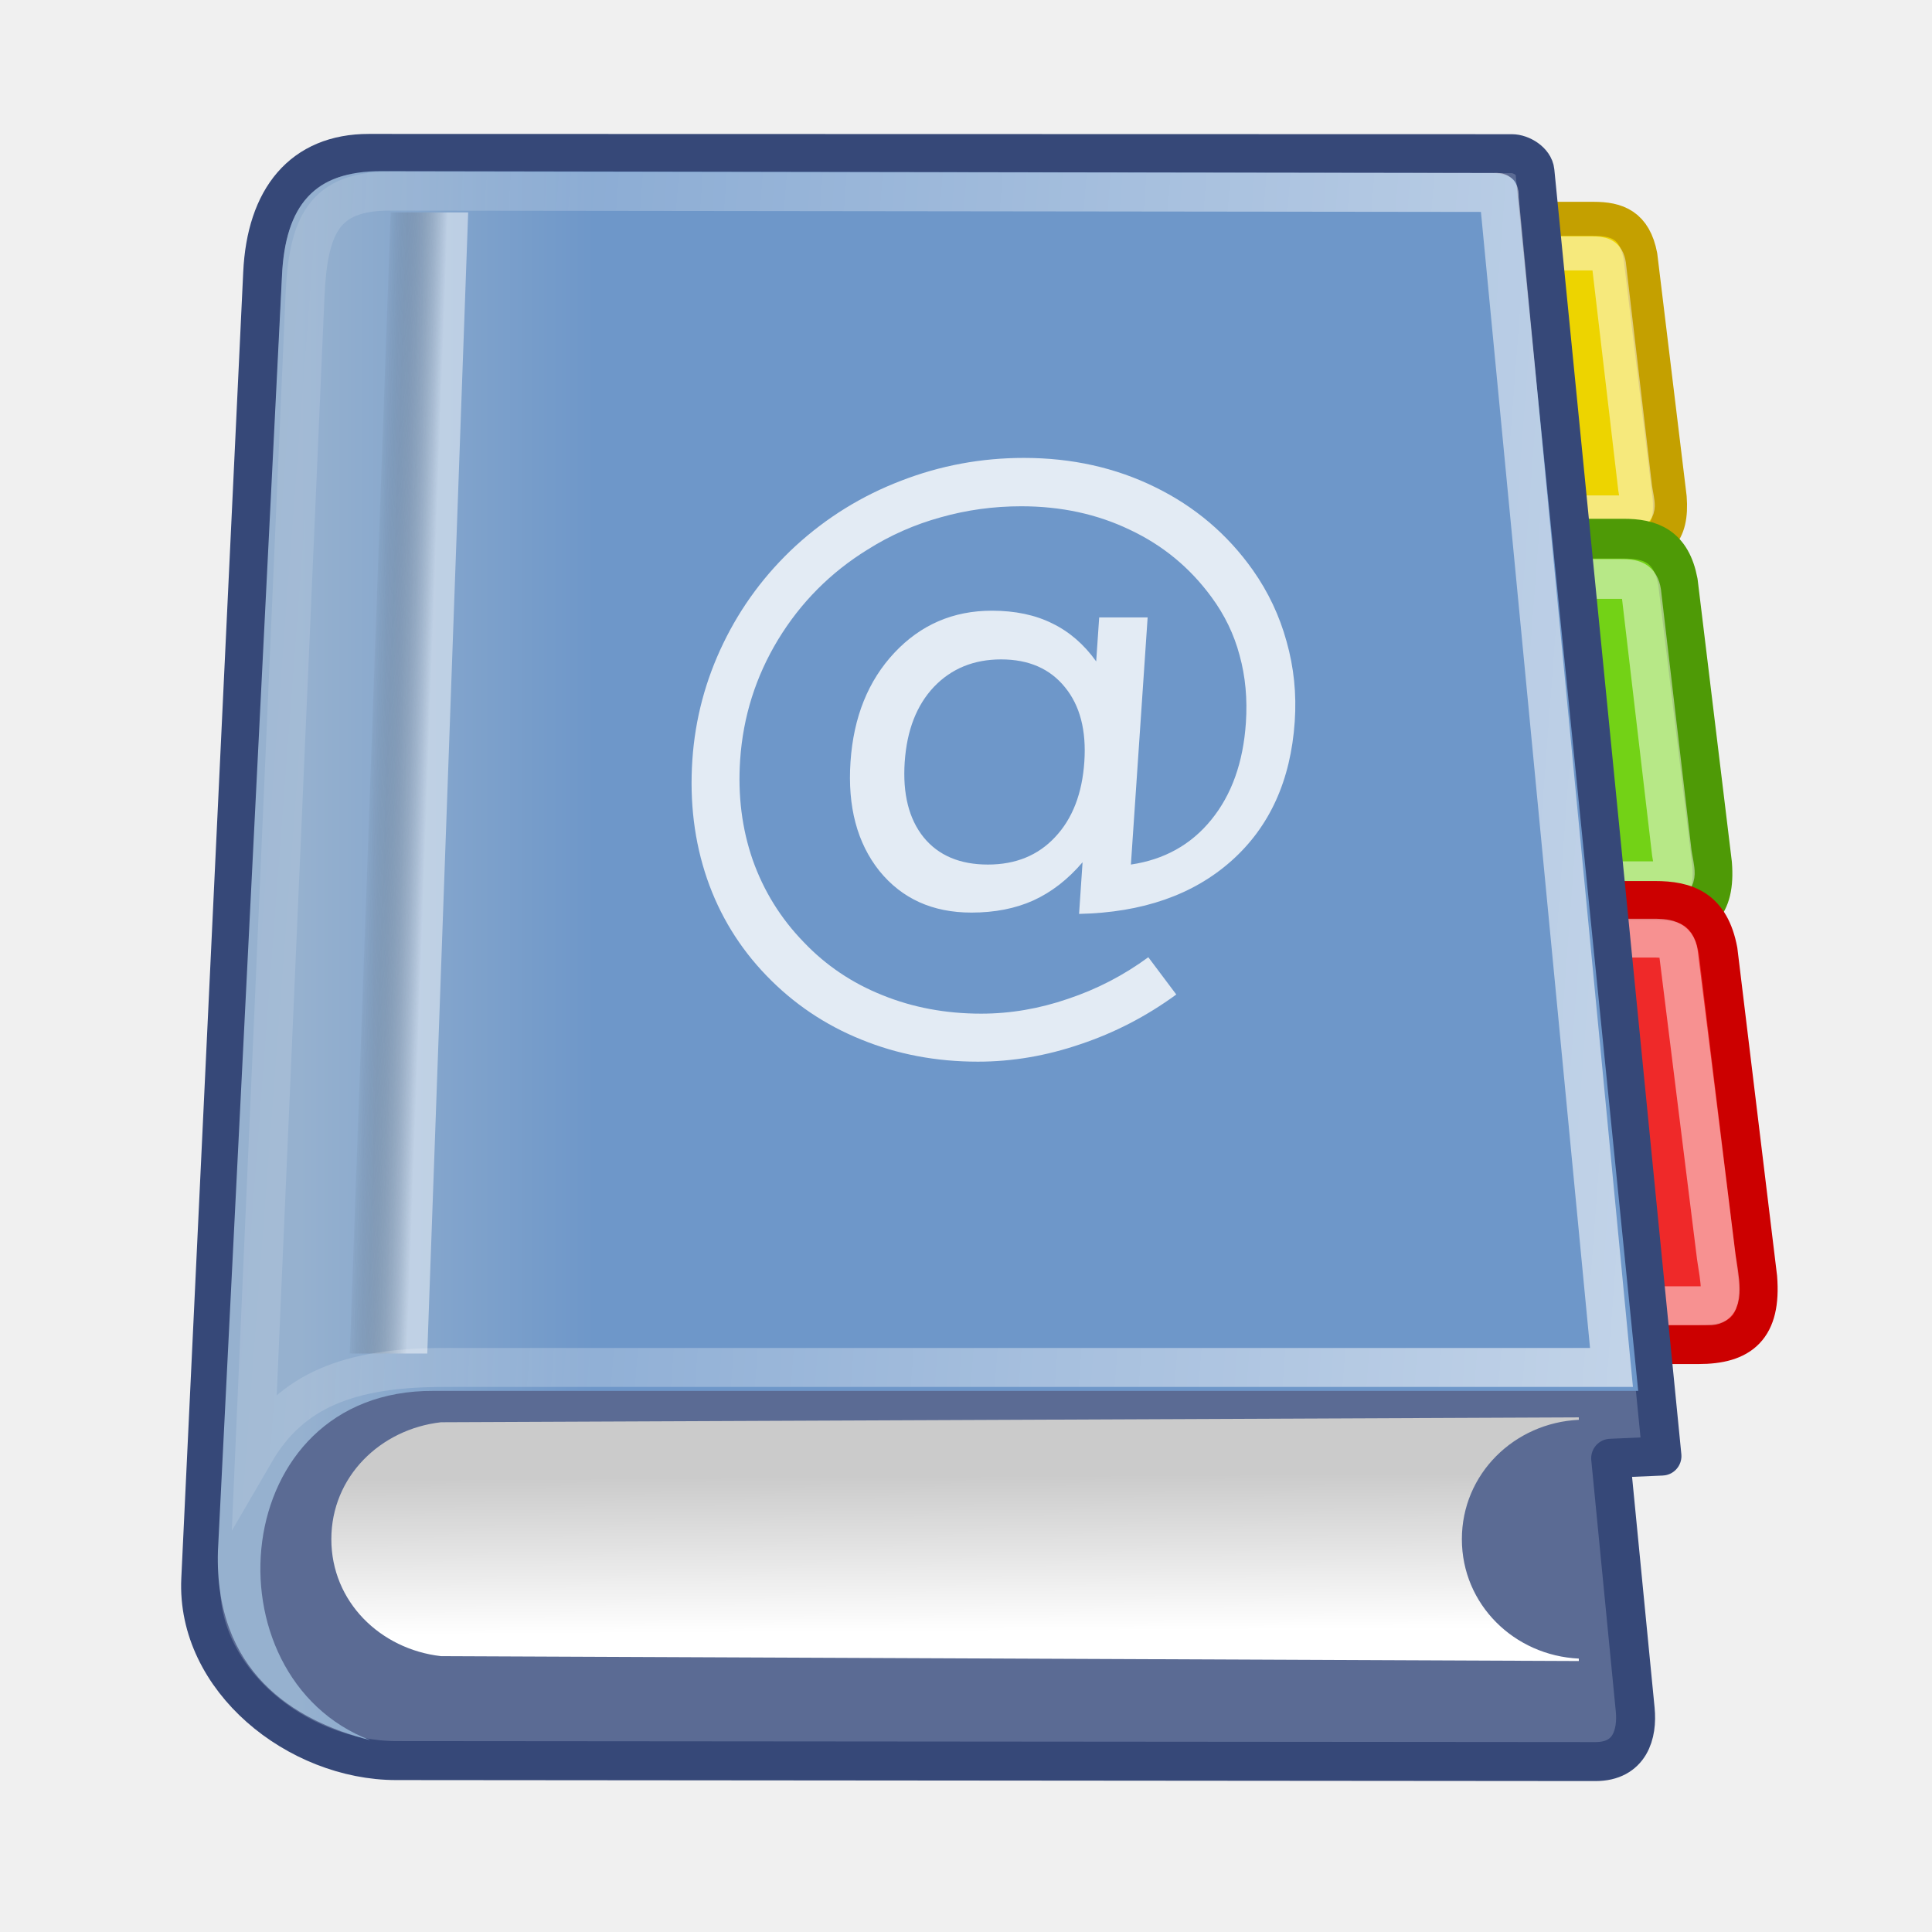
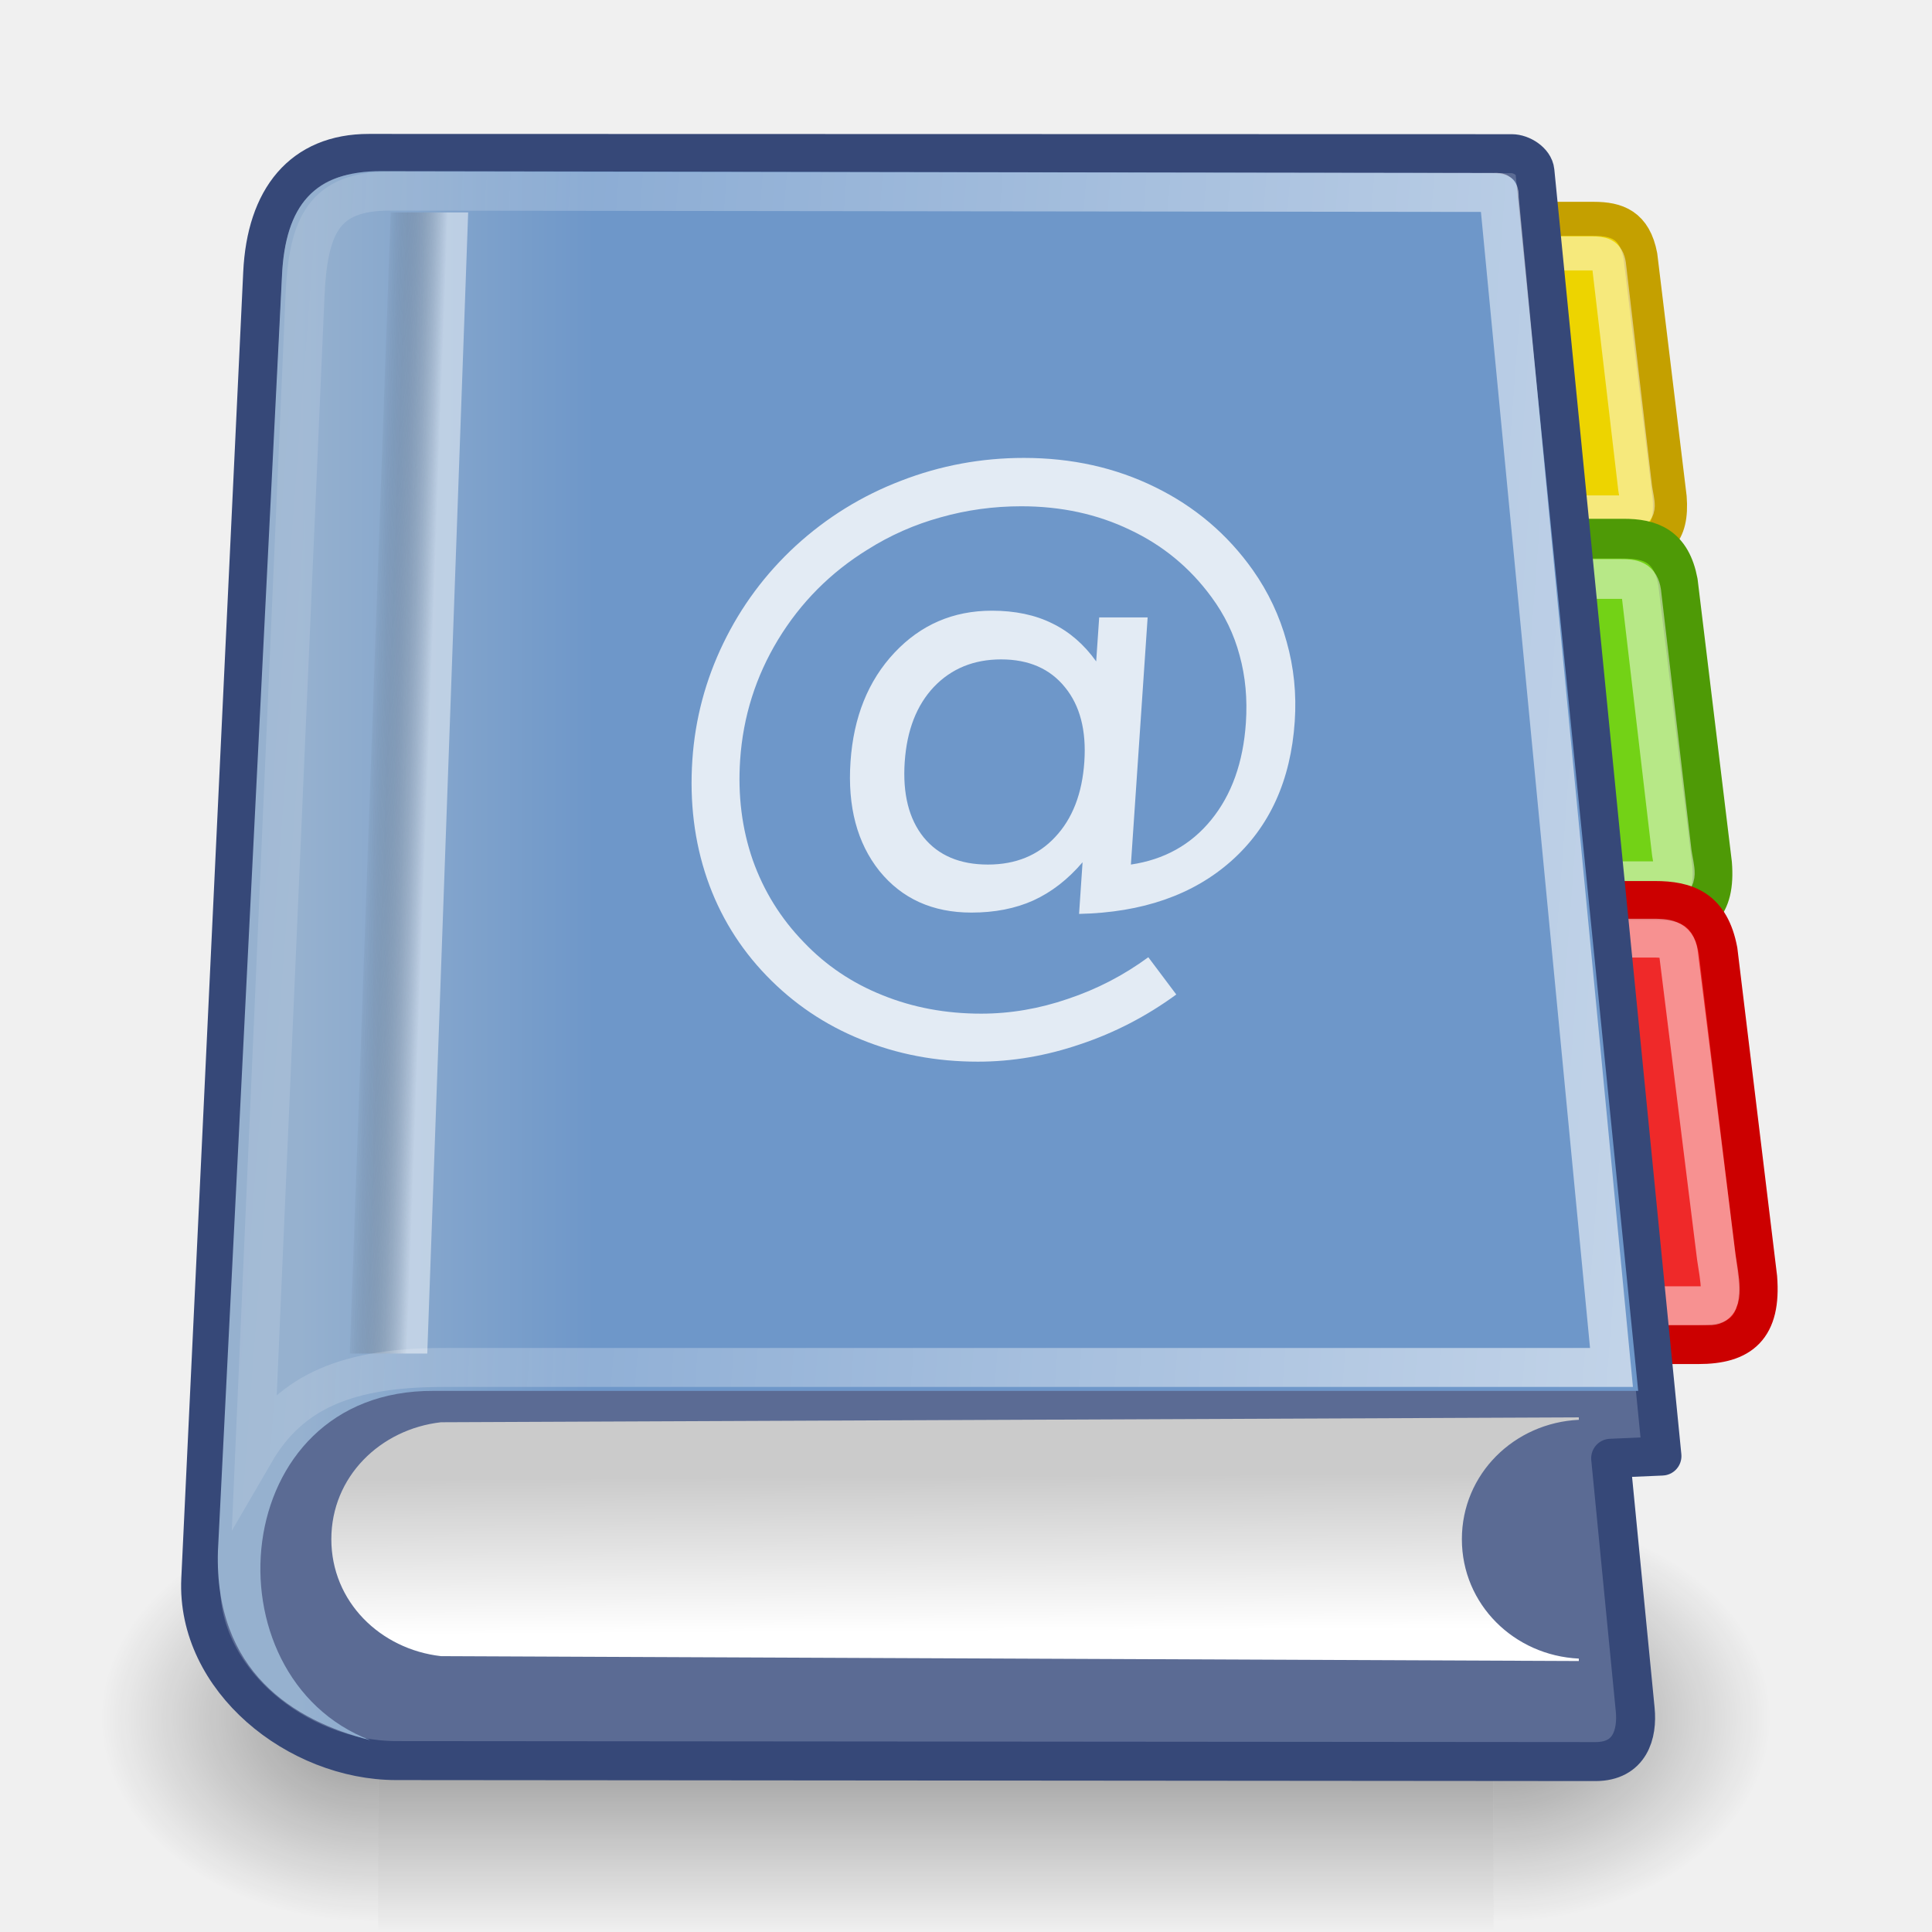
<svg xmlns="http://www.w3.org/2000/svg" xmlns:xlink="http://www.w3.org/1999/xlink" width="128" height="128" id="svg1256" version="1.1">
  <defs id="defs3">
    <linearGradient id="linearGradient5048">
      <stop style="stop-color:black;stop-opacity:0;" offset="0" id="stop5050" />
      <stop id="stop5056" offset="0.5" style="stop-color:black;stop-opacity:1;" />
      <stop style="stop-color:black;stop-opacity:0;" offset="1" id="stop5052" />
    </linearGradient>
    <linearGradient id="linearGradient12512">
      <stop style="stop-color:#ffffff;stop-opacity:1;" offset="0" id="stop12513" />
      <stop style="stop-color:#fff520;stop-opacity:0.891;" offset="0.5" id="stop12517" />
      <stop style="stop-color:#fff300;stop-opacity:0;" offset="1" id="stop12514" />
    </linearGradient>
    <radialGradient xlink:href="#linearGradient12512" id="radialGradient278" gradientUnits="userSpaceOnUse" cx="55" cy="125" fx="55" fy="125" r="14.375" />
    <linearGradient id="linearGradient21644">
      <stop style="stop-color:#000000;stop-opacity:1;" offset="0" id="stop21646" />
      <stop style="stop-color:#000000;stop-opacity:0;" offset="1" id="stop21648" />
    </linearGradient>
    <linearGradient id="linearGradient2116">
      <stop style="stop-color:#ffffff;stop-opacity:1;" offset="0" id="stop2118" />
      <stop style="stop-color:#ffffff;stop-opacity:0;" offset="1" id="stop2120" />
    </linearGradient>
    <linearGradient id="linearGradient2094">
      <stop style="stop-color:#96b1cf;stop-opacity:1;" offset="0" id="stop2096" />
      <stop style="stop-color:#6e97c9;stop-opacity:1;" offset="1" id="stop2098" />
    </linearGradient>
    <linearGradient id="linearGradient2803">
      <stop id="stop2805" offset="0" style="stop-color:#ffffff;stop-opacity:1;" />
      <stop id="stop2807" offset="1" style="stop-color:#cbcbcb;stop-opacity:1;" />
    </linearGradient>
    <linearGradient id="linearGradient2795">
      <stop id="stop2797" offset="0" style="stop-color:#000000;stop-opacity:0.069;" />
      <stop id="stop2799" offset="1" style="stop-color:#ffffff;stop-opacity:1;" />
    </linearGradient>
    <linearGradient gradientUnits="userSpaceOnUse" y2="4.953" x2="41.219" y1="4.953" x1="35.433" gradientTransform="matrix(0.6560251,0,0,9.710755,3.141056,4.21676)" id="linearGradient2801" xlink:href="#linearGradient2795" />
    <linearGradient gradientUnits="userSpaceOnUse" y2="84.287" x2="10.22" y1="93.338" x1="10.496" gradientTransform="matrix(5.844156,0,0,1.141437,3.549653,1.570655)" id="linearGradient2813" xlink:href="#linearGradient2803" />
    <linearGradient xlink:href="#linearGradient2094" id="linearGradient2100" gradientTransform="matrix(2.473654,0,0,2.655065,3.549653,2.353466)" x1="6.587" y1="22.133" x2="14.511" y2="22.133" gradientUnits="userSpaceOnUse" />
    <linearGradient xlink:href="#linearGradient2116" id="linearGradient2112" gradientTransform="matrix(2.648451,0,0,2.472499,0.966877,1.746908)" x1="73.362" y1="26.652" x2="-2.758" y2="21.27" gradientUnits="userSpaceOnUse" />
    <radialGradient xlink:href="#linearGradient21644" id="radialGradient21650" cx="25.125" cy="36.75" fx="25.125" fy="36.75" r="15.75" gradientTransform="matrix(1,0,0,0.595238,0,14.875)" gradientUnits="userSpaceOnUse" />
+     <linearGradient xlink:href="#linearGradient5048" id="linearGradient6715" gradientUnits="userSpaceOnUse" gradientTransform="matrix(2.774389,0,0,1.969706,-1892.179,-872.8854)" x1="302.857" y1="366.648" x2="302.857" y2="609.505" />
+     <radialGradient xlink:href="#linearGradient21644" id="radialGradient6717" gradientUnits="userSpaceOnUse" gradientTransform="matrix(2.774389,0,0,1.969706,-1891.633,-872.8854)" cx="605.714" cy="486.648" fx="605.714" fy="486.648" r="117.143" />
+     <radialGradient xlink:href="#linearGradient21644" id="radialGradient6719" gradientUnits="userSpaceOnUse" gradientTransform="matrix(-2.774389,0,0,1.969706,112.7623,-872.8854)" cx="605.714" cy="486.648" fx="605.714" fy="486.648" r="117.143" />
  </defs>
  <g id="layer1">
+     <g style="display:inline" transform="matrix(0.05516062,0,0,0.05853367,111.0618,108.8208)" id="g6707">
+       <rect style="color:#000000;display:inline;overflow:visible;visibility:visible;opacity:0.402;fill:url(#linearGradient6715);fill-opacity:1;fill-rule:nonzero;stroke:none;stroke-width:1;stroke-linecap:round;stroke-linejoin:miter;stroke-miterlimit:4;stroke-dasharray:none;stroke-dashoffset:0;stroke-opacity:1;marker:none;marker-start:none;marker-mid:none;marker-end:none" id="rect6709" width="1339.633" height="478.357" x="-1559.252" y="-150.697" />
+       <path style="color:#000000;display:inline;overflow:visible;visibility:visible;opacity:0.402;fill:url(#radialGradient6717);fill-opacity:1;fill-rule:nonzero;stroke:none;stroke-width:1;stroke-linecap:round;stroke-linejoin:miter;stroke-miterlimit:4;stroke-dasharray:none;stroke-dashoffset:0;stroke-opacity:1;marker:none;marker-start:none;marker-mid:none;marker-end:none" d="m -219.619,-150.68 c 0,0 0,478.331 0,478.331 142.874,0.9 345.4,-107.17 345.4,-239.196 0,-132.027 -159.437,-239.135 -345.4,-239.135 z" id="path6711" />
+       <path id="path6713" d="m -1559.252,-150.68 c 0,0 0,478.331 0,478.331 -142.874,0.9 -345.4,-107.17 -345.4,-239.196 0,-132.027 159.437,-239.135 345.4,-239.135 z" style="color:#000000;display:inline;overflow:visible;visibility:visible;opacity:0.402;fill:url(#radialGradient6719);fill-opacity:1;fill-rule:nonzero;stroke:none;stroke-width:1;stroke-linecap:round;stroke-linejoin:miter;stroke-miterlimit:4;stroke-dasharray:none;stroke-dashoffset:0;stroke-opacity:1;marker:none;marker-start:none;marker-mid:none;marker-end:none" />
+     </g>
    <path style="color:#000000;display:inline;overflow:visible;visibility:visible;opacity:1;fill:#edd400;fill-opacity:1;fill-rule:evenodd;stroke:#c4a000;stroke-width:2.257;stroke-linecap:round;stroke-linejoin:round;stroke-miterlimit:4;stroke-dasharray:none;stroke-dashoffset:0;stroke-opacity:1;marker:none;marker-start:none;marker-mid:none;marker-end:none" d="m 89.287,14.499 h 16.291 c 1.552,0 2.715,0.41 3.103,2.462 l 1.939,16 c 0.194,2.462 -0.824,3.282 -2.909,3.282 H 88.899 Z" id="path21630" />
    <path id="path21632" d="m 91.495,16.789 h 13.956 c 0.676,0 1.046,0.07 1.147,0.746 l 1.737,14.816 c 0.153,1 0.4,1.567 -0.308,1.601 H 91.189 Z" style="color:#000000;display:inline;overflow:visible;visibility:visible;opacity:0.485;fill:none;fill-opacity:1;fill-rule:evenodd;stroke:#ffffff;stroke-width:2.257;stroke-linecap:round;stroke-linejoin:round;stroke-miterlimit:4;stroke-dasharray:none;stroke-dashoffset:0;stroke-opacity:1;marker:none;marker-start:none;marker-mid:none;marker-end:none" />
    <path id="path21634" d="m 88.541,35.687 h 19.006 c 1.81,0 3.168,0.479 3.62,2.872 l 2.263,18.667 c 0.226,2.872 -0.962,3.829 -3.394,3.829 H 88.088 Z" style="color:#000000;display:inline;overflow:visible;visibility:visible;opacity:1;fill:#73d216;fill-opacity:1;fill-rule:evenodd;stroke:#4e9a06;stroke-width:2.633;stroke-linecap:round;stroke-linejoin:round;stroke-miterlimit:4;stroke-dasharray:none;stroke-dashoffset:0;stroke-opacity:1;marker:none;marker-start:none;marker-mid:none;marker-end:none" />
    <path style="color:#000000;display:inline;overflow:visible;visibility:visible;opacity:0.485;fill:none;fill-opacity:1;fill-rule:evenodd;stroke:#ffffff;stroke-width:2.633;stroke-linecap:round;stroke-linejoin:round;stroke-miterlimit:4;stroke-dasharray:none;stroke-dashoffset:0;stroke-opacity:1;marker:none;marker-start:none;marker-mid:none;marker-end:none" d="M 91.117,38.359 H 107.399 c 0.789,0 1.22,0.082 1.338,0.871 l 2.026,17.285 c 0.179,1.167 0.467,1.829 -0.359,1.868 H 90.76 Z" id="path21636" />
    <path style="color:#000000;display:inline;overflow:visible;visibility:visible;opacity:1;fill:#ef2929;fill-opacity:1;fill-rule:evenodd;stroke:#cc0000;stroke-width:2.571;stroke-linecap:round;stroke-linejoin:round;stroke-miterlimit:4;stroke-dasharray:none;stroke-dashoffset:0;stroke-opacity:1;marker:none;marker-start:none;marker-mid:none;marker-end:none" d="M 87.582,59.656 H 109.631 c 2.1,0 3.675,0.555 4.2,3.332 l 2.625,21.656 c 0.263,3.332 -1.116,4.442 -3.937,4.442 H 87.057 Z" id="path21638" />
    <path id="path21640" d="m 90.571,62.154 h 18.889 c 0.915,0 1.605,0.036 1.741,0.974 l 2.508,20.147 c 0.207,1.387 0.605,3.184 -0.353,3.231 H 90.252 Z" style="color:#000000;display:inline;overflow:visible;visibility:visible;opacity:0.485;fill:none;fill-opacity:1;fill-rule:evenodd;stroke:#ffffff;stroke-width:2.571;stroke-linecap:round;stroke-linejoin:round;stroke-miterlimit:4;stroke-dasharray:none;stroke-dashoffset:0;stroke-opacity:1;marker:none;marker-start:none;marker-mid:none;marker-end:none" />
    <path style="color:#000000;display:inline;overflow:visible;visibility:visible;fill:#5b6b94;fill-opacity:1;fill-rule:nonzero;stroke:#364878;stroke-width:2.583;stroke-linecap:round;stroke-linejoin:round;stroke-miterlimit:4;stroke-dashoffset:0;stroke-opacity:1;marker:none;marker-start:none;marker-mid:none;marker-end:none" d="m 17.404,18.084 c 0.234,-4.946 2.626,-7.921 7.035,-7.92 l 75.721,0.018 c 0.637,1.48e-4 1.468,0.517 1.532,1.162 l 8.416,85.124 -3.397,0.146 1.625,16.648 c 0.158,1.614 -0.338,3.449 -2.637,3.447 l -79.449,-0.066 c -6.541,-0.005 -13.264,-5.369 -12.948,-12.02 z" id="rect1408" />
    <path id="path2489" d="M 104.601,93.905 29.216,94.228 c -4.02,0.459 -7.264,3.606 -7.264,7.748 0,4.142 3.244,7.289 7.264,7.748 l 75.385,0.323 v -0.161 c -4.276,-0.202 -7.748,-3.584 -7.748,-7.91 0,-4.326 3.472,-7.708 7.748,-7.91 z" style="color:#000000;display:inline;overflow:visible;visibility:visible;fill:url(#linearGradient2813);fill-opacity:1;fill-rule:nonzero;stroke:none;stroke-width:2.583;stroke-linecap:round;stroke-linejoin:round;stroke-miterlimit:4;stroke-dashoffset:0;stroke-opacity:1;marker:none;marker-start:none;marker-mid:none;marker-end:none" />
    <path id="path2784" d="m 25.258,11.338 c -4.409,0 -6.37,2.216 -6.58,7 l -4.24,84.431 c -0.238,7.951 4.968,11.229 10.097,12.525 -10.977,-4.212 -9.524,-23.224 4.197,-23.144 h 79.803 l -8.053,-79.826 c -0.063,-0.622 -0.97,-0.857 -1.605,-0.858 z" style="color:#000000;display:inline;overflow:visible;visibility:visible;fill:url(#linearGradient2100);fill-opacity:1;fill-rule:nonzero;stroke:none;stroke-width:2.583;stroke-linecap:round;stroke-linejoin:round;stroke-miterlimit:4;stroke-dashoffset:0;stroke-opacity:1;marker:none;marker-start:none;marker-mid:none;marker-end:none" />
    <rect y="14.083" x="26.386" height="75.65" width="5.136" id="rect2793" style="color:#000000;display:inline;overflow:visible;visibility:visible;opacity:0.48;fill:url(#linearGradient2801);fill-opacity:1;fill-rule:nonzero;stroke:none;stroke-width:2.583;stroke-linecap:round;stroke-linejoin:round;stroke-miterlimit:4;stroke-dashoffset:0;stroke-opacity:0.608;marker:none;marker-start:none;marker-mid:none;marker-end:none" transform="matrix(1,0,-0.03582731,0.999358,0,0)" />
    <path style="color:#000000;display:inline;overflow:visible;visibility:visible;fill:none;fill-opacity:1;fill-rule:nonzero;stroke:url(#linearGradient2112);stroke-width:2.583;stroke-linecap:round;stroke-linejoin:miter;stroke-miterlimit:20;stroke-dasharray:none;stroke-dashoffset:0;stroke-opacity:1;marker:none;marker-start:none;marker-mid:none;marker-end:none" d="m 25.82,12.662 c -4.349,0 -5.405,2.245 -5.613,6.95 L 16.875,96.235 c 2.411,-4.15 6.301,-5.638 12.533,-5.638 H 106.765 L 99.34,13.275 c -0.059,-0.612 0.119,-0.525 -0.507,-0.525 z" id="path2104" />
    <path style="font-style:normal;font-variant:normal;font-weight:normal;font-stretch:normal;font-size:12px;line-height:120%;font-family:'Bitstream Vera Sans';writing-mode:lr-tb;text-anchor:start;fill:#ffffff;fill-opacity:0.801;stroke:none;stroke-width:1.901pt;stroke-linecap:butt;stroke-linejoin:miter;stroke-opacity:1" d="m 59.94,50.471 c -0.144,2.121 0.275,3.789 1.255,5.006 0.981,1.201 2.4,1.802 4.256,1.802 1.841,2e-6 3.326,-0.608 4.457,-1.824 1.145,-1.216 1.789,-2.877 1.932,-4.983 0.141,-2.076 -0.287,-3.723 -1.282,-4.939 -0.994,-1.231 -2.404,-1.846 -4.23,-1.846 -1.811,1.7e-5 -3.297,0.608 -4.457,1.824 -1.145,1.216 -1.788,2.87 -1.93,4.961 m 11.785,6.652 c -0.975,1.142 -2.065,1.987 -3.27,2.536 -1.189,0.534 -2.554,0.801 -4.095,0.801 -2.574,2e-6 -4.607,-0.92 -6.099,-2.759 C 56.785,55.848 56.147,53.438 56.348,50.471 c 0.201,-2.966 1.172,-5.376 2.914,-7.23 1.742,-1.854 3.893,-2.781 6.452,-2.781 1.542,2.2e-5 2.877,0.282 4.006,0.845 1.13,0.549 2.099,1.387 2.905,2.514 L 72.824,40.905 h 3.21 l -1.109,16.374 c 2.207,-0.326 3.98,-1.313 5.319,-2.959 1.355,-1.661 2.121,-3.804 2.299,-6.429 0.107,-1.587 -0.031,-3.077 -0.416,-4.472 -0.37,-1.394 -0.993,-2.684 -1.871,-3.871 -1.425,-1.943 -3.225,-3.426 -5.401,-4.449 -2.16,-1.038 -4.557,-1.557 -7.191,-1.557 -1.841,3e-5 -3.624,0.245 -5.348,0.734 -1.723,0.475 -3.336,1.187 -4.837,2.136 -2.452,1.513 -4.428,3.5 -5.927,5.962 -1.483,2.447 -2.321,5.102 -2.515,7.964 -0.16,2.358 0.117,4.568 0.831,6.63 0.728,2.062 1.855,3.878 3.38,5.45 1.467,1.542 3.206,2.714 5.217,3.515 2.01,0.816 4.19,1.224 6.54,1.224 1.931,-5e-6 3.846,-0.326 5.746,-0.979 1.914,-0.638 3.69,-1.557 5.328,-2.759 l 1.853,2.469 c -1.968,1.439 -4.086,2.536 -6.352,3.293 -2.252,0.771 -4.516,1.157 -6.791,1.157 -2.769,-8e-6 -5.348,-0.489 -7.736,-1.468 -2.389,-0.964 -4.479,-2.373 -6.269,-4.227 -1.79,-1.854 -3.104,-3.997 -3.942,-6.429 -0.837,-2.447 -1.161,-5.072 -0.971,-7.875 0.183,-2.699 0.866,-5.273 2.05,-7.72 1.184,-2.447 2.781,-4.598 4.792,-6.452 2.058,-1.884 4.386,-3.322 6.983,-4.316 2.598,-1.008 5.311,-1.513 8.14,-1.513 3.173,3.3e-5 6.07,0.645 8.692,1.935 2.637,1.29 4.795,3.122 6.475,5.495 1.024,1.453 1.77,3.033 2.238,4.739 0.483,1.706 0.663,3.471 0.539,5.295 -0.264,3.901 -1.663,6.978 -4.195,9.232 -2.533,2.254 -5.897,3.426 -10.094,3.515 l 0.232,-3.426" id="text21625" />
  </g>
</svg>
